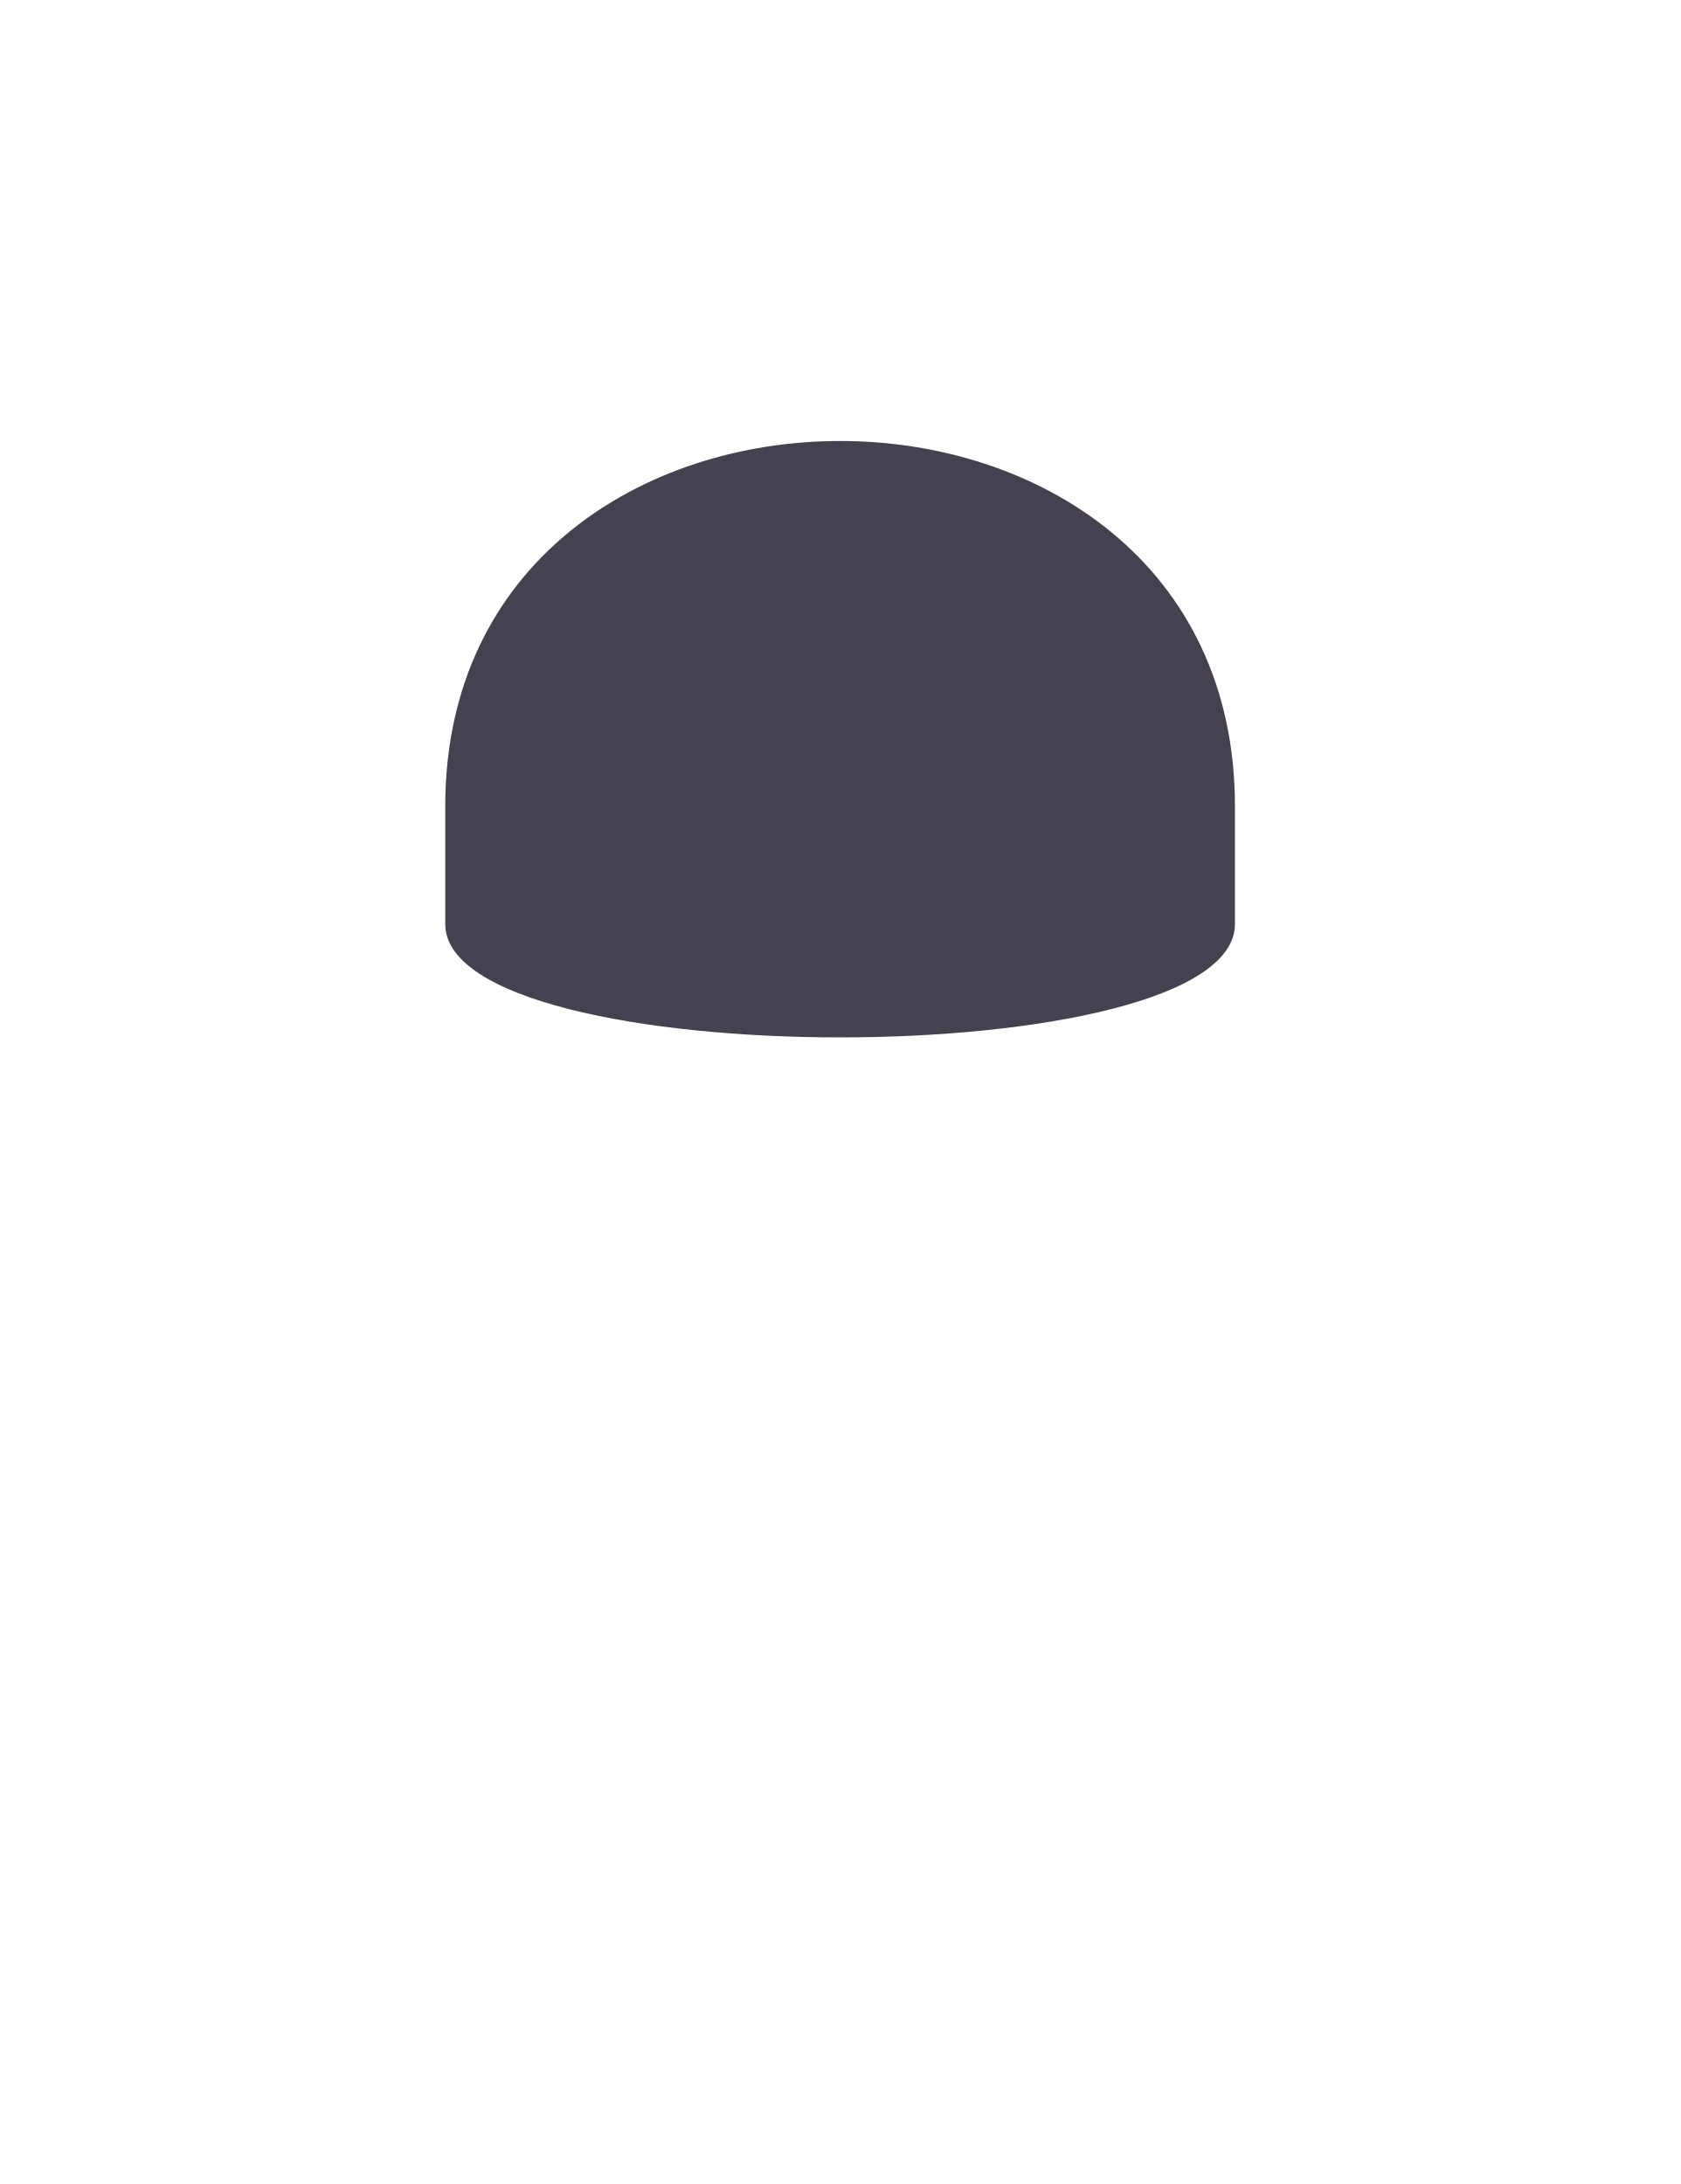
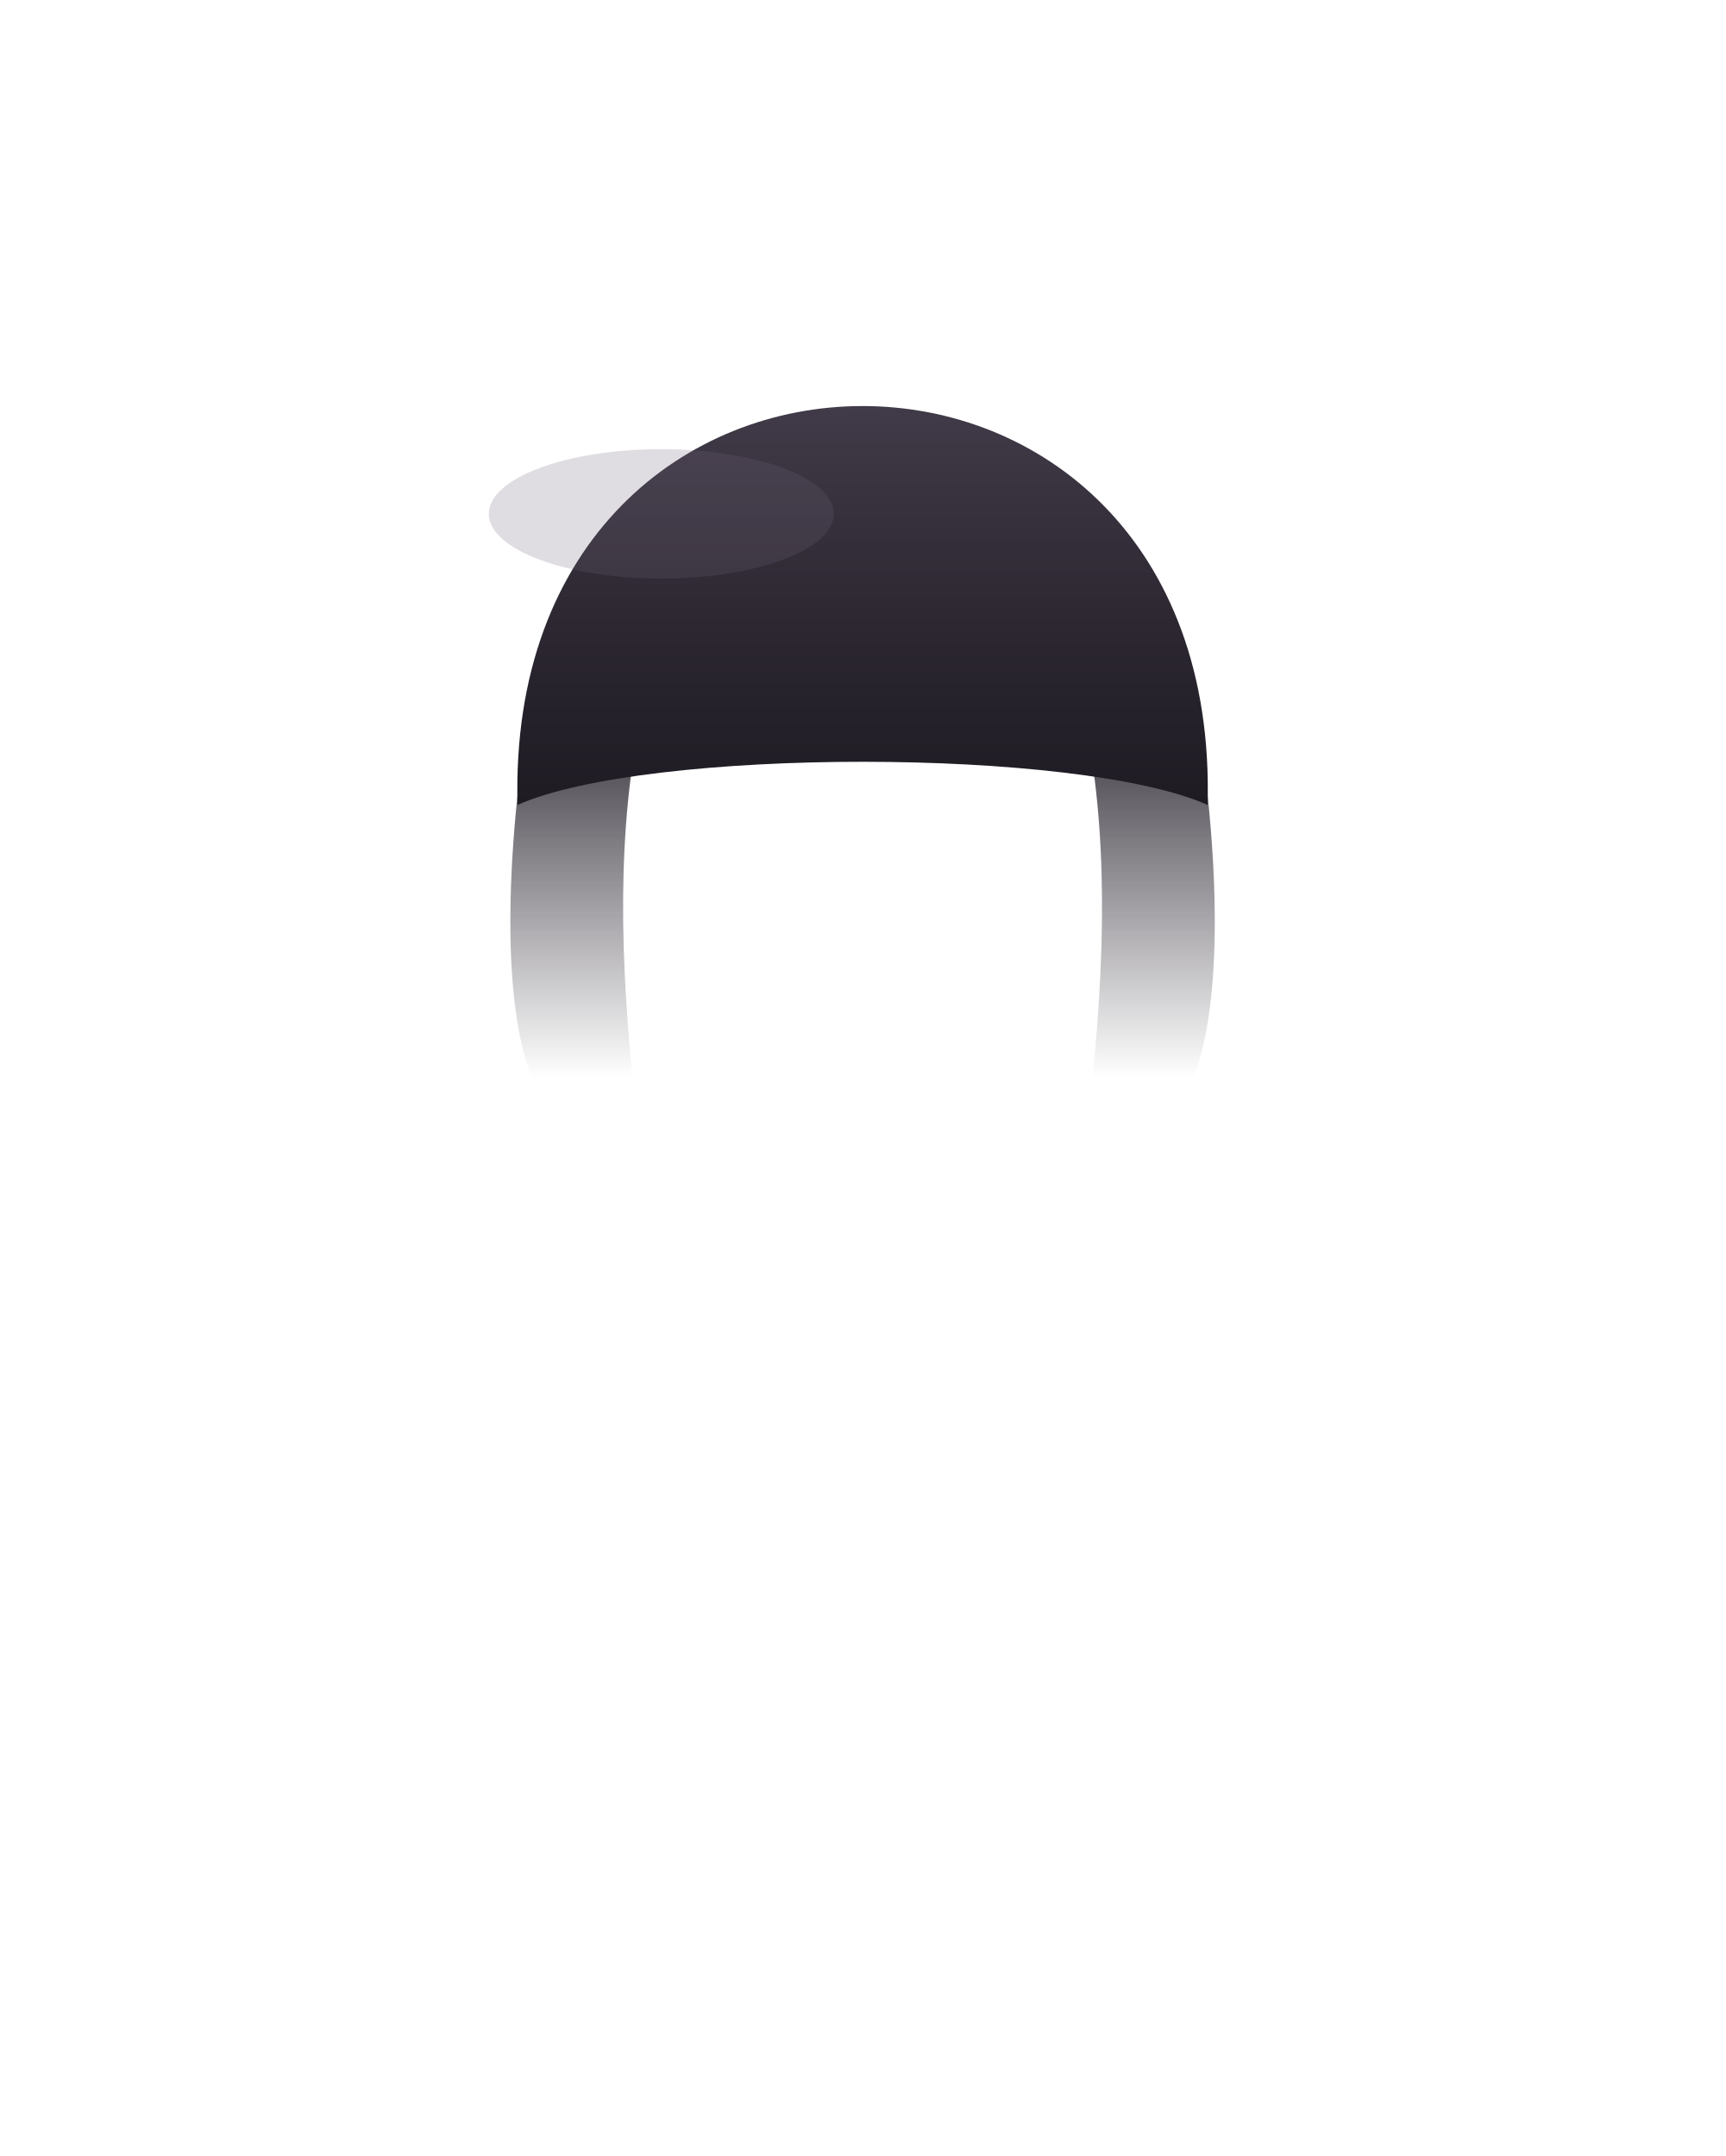
- <svg xmlns="http://www.w3.org/2000/svg" viewBox="0 0 200 260" role="img" width="200" height="260">
-   <path d="M53.0,96 C53.0,38 147.0,38 147.0,96 L147.0,110 C147.0,128 53.0,128 53.0,110 Z" fill="#46414f" />
-   <path d="M56.0,90 C56.0,42 144.0,42 144.0,90 C122.0,79.0 78.0,79.0 56.0,90 Z" fill="#46414f" />
+ <svg xmlns="http://www.w3.org/2000/svg" viewBox="0 0 240 300" width="240" height="300" role="img">
+   <defs>
+     <linearGradient id="bg" x1="0" y1="0" x2="0" y2="1">
+       <stop offset="0" stop-color="#f7f8fa" />
+       <stop offset="1" stop-color="#eaedf1" />
+     </linearGradient>
+     <linearGradient id="skin" x1="0" y1="0" x2="0" y2="1">
+       <stop offset="0" stop-color="#f2d3ba" />
+       <stop offset="1" stop-color="#e0b393" />
+     </linearGradient>
+     <linearGradient id="hair" x1="0" y1="0" x2="0" y2="1">
+       <stop offset="0" stop-color="#413a48" />
+       <stop offset="0.55" stop-color="#2c2731" />
+       <stop offset="1" stop-color="#1e1b23" />
+     </linearGradient>
+     <linearGradient id="fade" x1="0" y1="0" x2="0" y2="1">
+       <stop offset="0" stop-color="#2c2731" />
+       <stop offset="1" stop-color="#2c2731" stop-opacity="0" />
+     </linearGradient>
+     <linearGradient id="garment" x1="0" y1="0" x2="0" y2="1">
+       <stop offset="0" stop-color="#3f4b5b" />
+       <stop offset="1" stop-color="#333d4a" />
+     </linearGradient>
+   </defs>
+   <path d="M74,96 C70,120 70,140 74,150 L88,150 C86,130 86,112 90,96 Z" fill="url(#fade)" />
+   <path d="M166,96 C170,120 170,140 166,150 L152,150 C154,130 154,112 150,96 Z" fill="url(#fade)" />
+   <path d="M72,112 C70,38 170,38 168,112 C150,104 90,104 72,112 Z" fill="url(#hair)" />
+   <ellipse cx="92.0" cy="71.5" rx="24" ry="9" fill="#6d6675" opacity="0.22" />
</svg>
